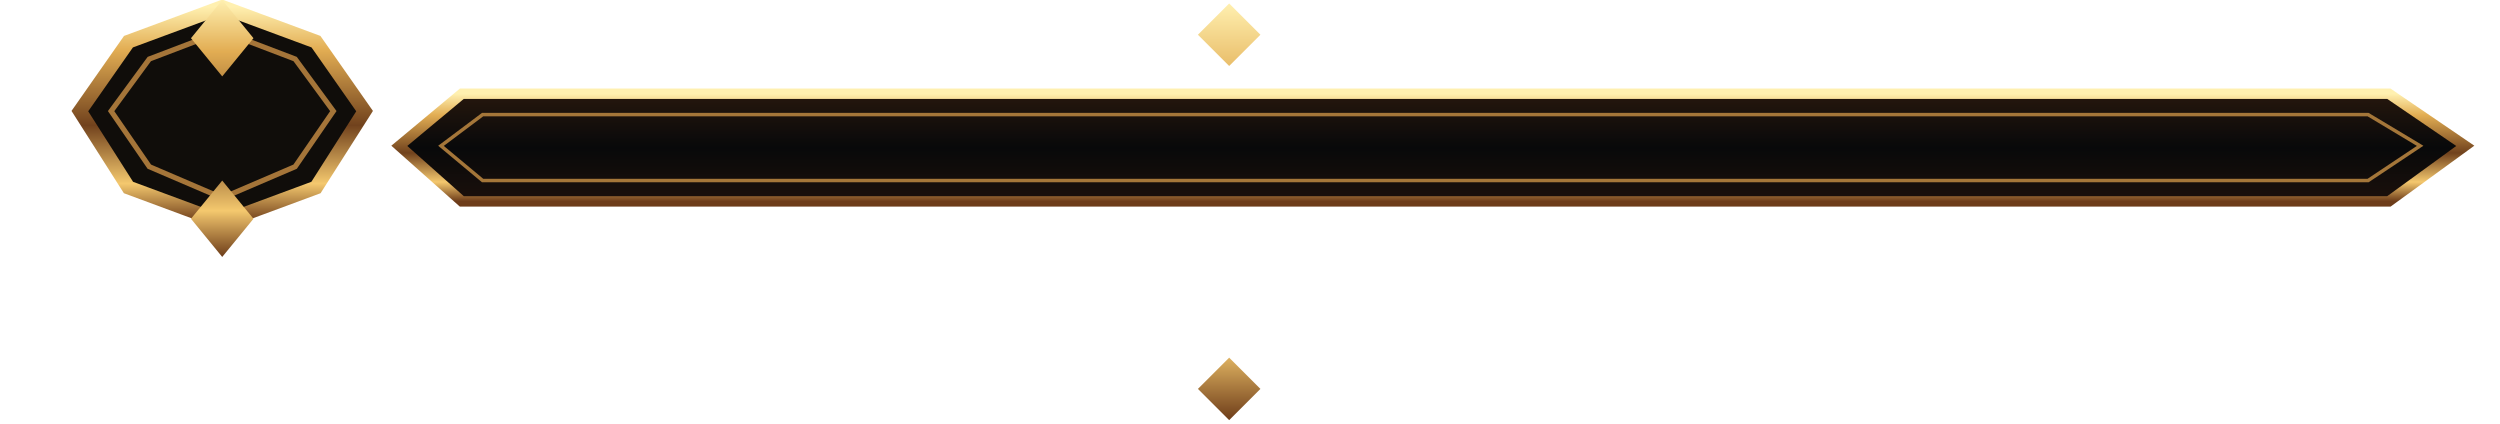
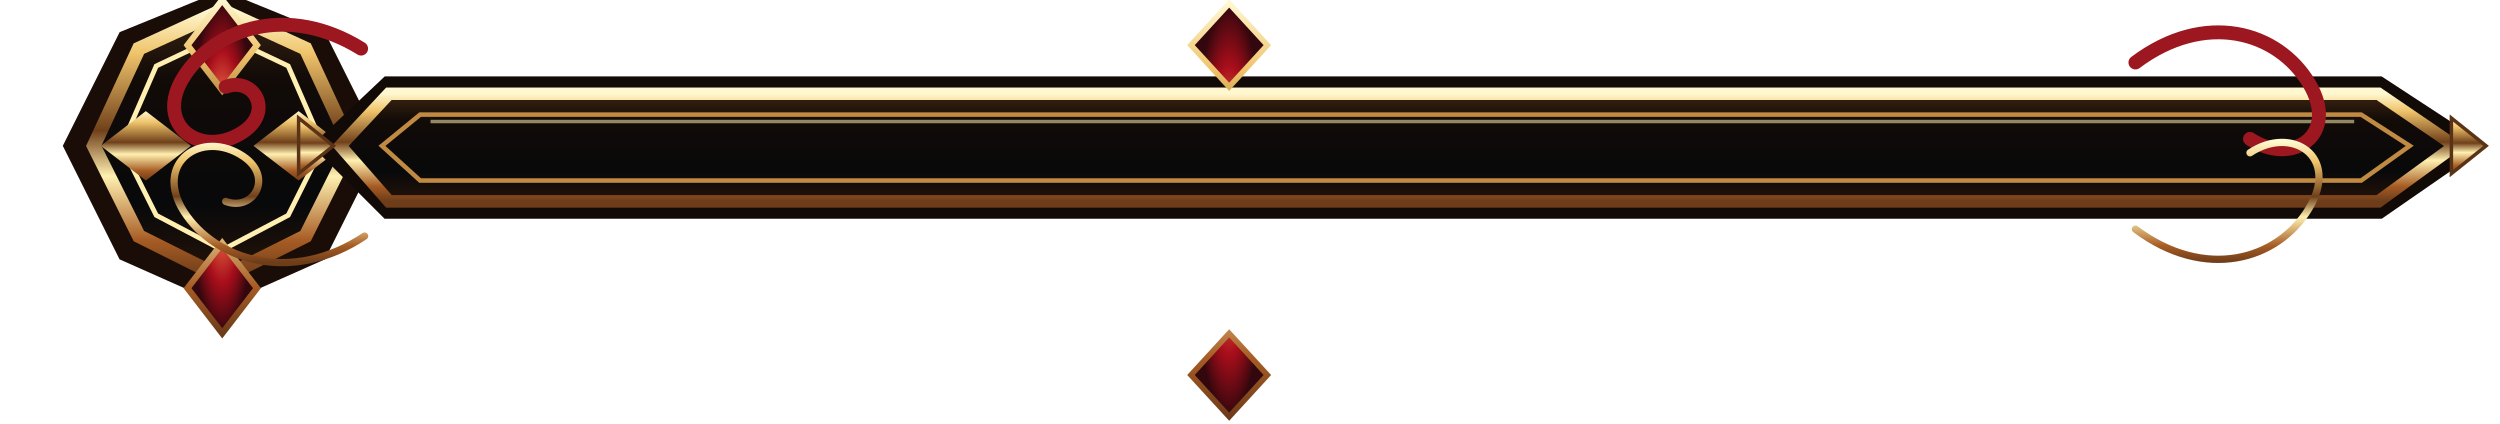
<svg xmlns="http://www.w3.org/2000/svg" viewBox="0 0 720 122">
  <defs>
    <linearGradient id="gold" x2="0" y2="1">
-       <stop stop-color="#fff0b0" />
-       <stop offset=".2" stop-color="#e2ad53" />
-       <stop offset=".55" stop-color="#71421d" />
-       <stop offset=".82" stop-color="#f4c86e" />
+       <stop stop-color="#fff7cf" />
+       <stop offset=".16" stop-color="#efc46b" />
+       <stop offset=".45" stop-color="#70401a" />
+       <stop offset=".62" stop-color="#fff0b0" />
+       <stop offset=".86" stop-color="#a65c24" />
      <stop offset="1" stop-color="#6d3c19" />
    </linearGradient>
    <linearGradient id="track" x2="0" y2="1">
-       <stop stop-color="#26170d" />
-       <stop offset=".5" stop-color="#08090a" />
-       <stop offset="1" stop-color="#1b100b" />
+       <stop stop-color="#3b2411" />
+       <stop offset=".25" stop-color="#120b08" />
+       <stop offset=".72" stop-color="#08090a" />
+       <stop offset="1" stop-color="#261309" />
    </linearGradient>
+     <radialGradient id="gem">
+       <stop stop-color="#fff8d6" />
+       <stop offset=".28" stop-color="#ff8a52" />
+       <stop offset=".7" stop-color="#a80e1b" />
+       <stop offset="1" stop-color="#32070d" />
+     </radialGradient>
  </defs>
-   <path d="M64 2 L91 12 L105 32 L91 54 L64 64 L37 54 L23 32 L37 12 Z" fill="#100d0a" stroke="url(#gold)" stroke-width="4" />
-   <path d="M64 9 L85 17 L96 32 L85 48 L64 57 L43 48 L32 32 L43 17 Z" fill="none" stroke="#a57539" stroke-width="1.5" />
-   <path d="M64 0 l9 11 -9 11 -9 -11z M64 52 l9 11 -9 11 -9 -11z" fill="url(#gold)" />
-   <path d="M133 27 H688 L710 42 L688 58 H133 L115 42 Z" fill="url(#track)" stroke="url(#gold)" stroke-width="3" />
-   <path d="M139 33 H682 L697 42 L682 52 H139 L127 42 Z" fill="none" stroke="#a47639" stroke-width="1" />
-   <path d="M110 42 H123 M696 42 H718" stroke="url(#gold)" stroke-width="2" />
-   <path d="M354 1 l9 9 -9 9 -9 -9z M354 103 l9 9 -9 9 -9 -9z" fill="url(#gold)" />
+   <path d="M64 1L91 12L106 42L91 72L64 84L37 72L22 42L37 12Z" fill="#080706" stroke="#1a0d08" stroke-width="7" />
+   <path d="M64 3L88 14L101 42L88 68L64 80L40 68L27 42L40 14Z" fill="url(#track)" stroke="url(#gold)" stroke-width="4" />
+   <path d="M64 10L83 19L93 42L83 62L64 72L45 62L35 42L45 19Z" fill="none" stroke="#fff0b2" stroke-width="1.4" />
+   <path d="M64 0L74 13L64 26L54 13Z M64 70L74 83L64 96L54 83Z" fill="url(#gem)" stroke="url(#gold)" stroke-width="1.8" />
+   <path d="M29 42L42 32L55 42L42 52Z M73 42L86 32L99 42L86 52Z" fill="url(#gold)" />
+   <path d="M112 25H685L711 42L685 60H112L94 42Z" fill="#030405" stroke="#120a06" stroke-width="6" />
+   <path d="M112 27H685L707 42L685 58H112L98 42Z" fill="url(#track)" stroke="url(#gold)" stroke-width="3.6" />
+   <path d="M121 33H680L694 42L680 52H121L110 42Z" fill="none" stroke="#c08a43" stroke-width="1.3" />
+   <path d="M124 35H678" stroke="#fff0b5" stroke-width="1" opacity=".55" />
+   <path d="M110 42H94M695 42H716" stroke="url(#gold)" stroke-width="2.4" />
+   <g fill="none" stroke-linecap="round" stroke-linejoin="round">
+     <path d="M104 14C83 1 62 8 53 22C44 36 58 46 70 38C79 32 73 22 65 25M615 18C635 3 656 9 665 24C674 39 660 48 648 40" stroke="#9d1720" stroke-width="4" />
+     <path d="M105 68C84 82 62 75 53 61C44 47 58 37 70 45C79 51 73 61 65 58M615 66C635 81 656 75 665 60C674 45 660 36 648 44" stroke="url(#gold)" stroke-width="2.1" />
+   </g>
+   <path d="M354 1L365 13L354 25L343 13Z M354 96L365 108L354 120L343 108Z" fill="url(#gem)" stroke="url(#gold)" stroke-width="1.6" />
+   <g fill="url(#gold)" stroke="#5a3216" stroke-width="1">
+     <path d="M716 42l-10-8v16zM96 42l-10-8v16z" />
+   </g>
</svg>
